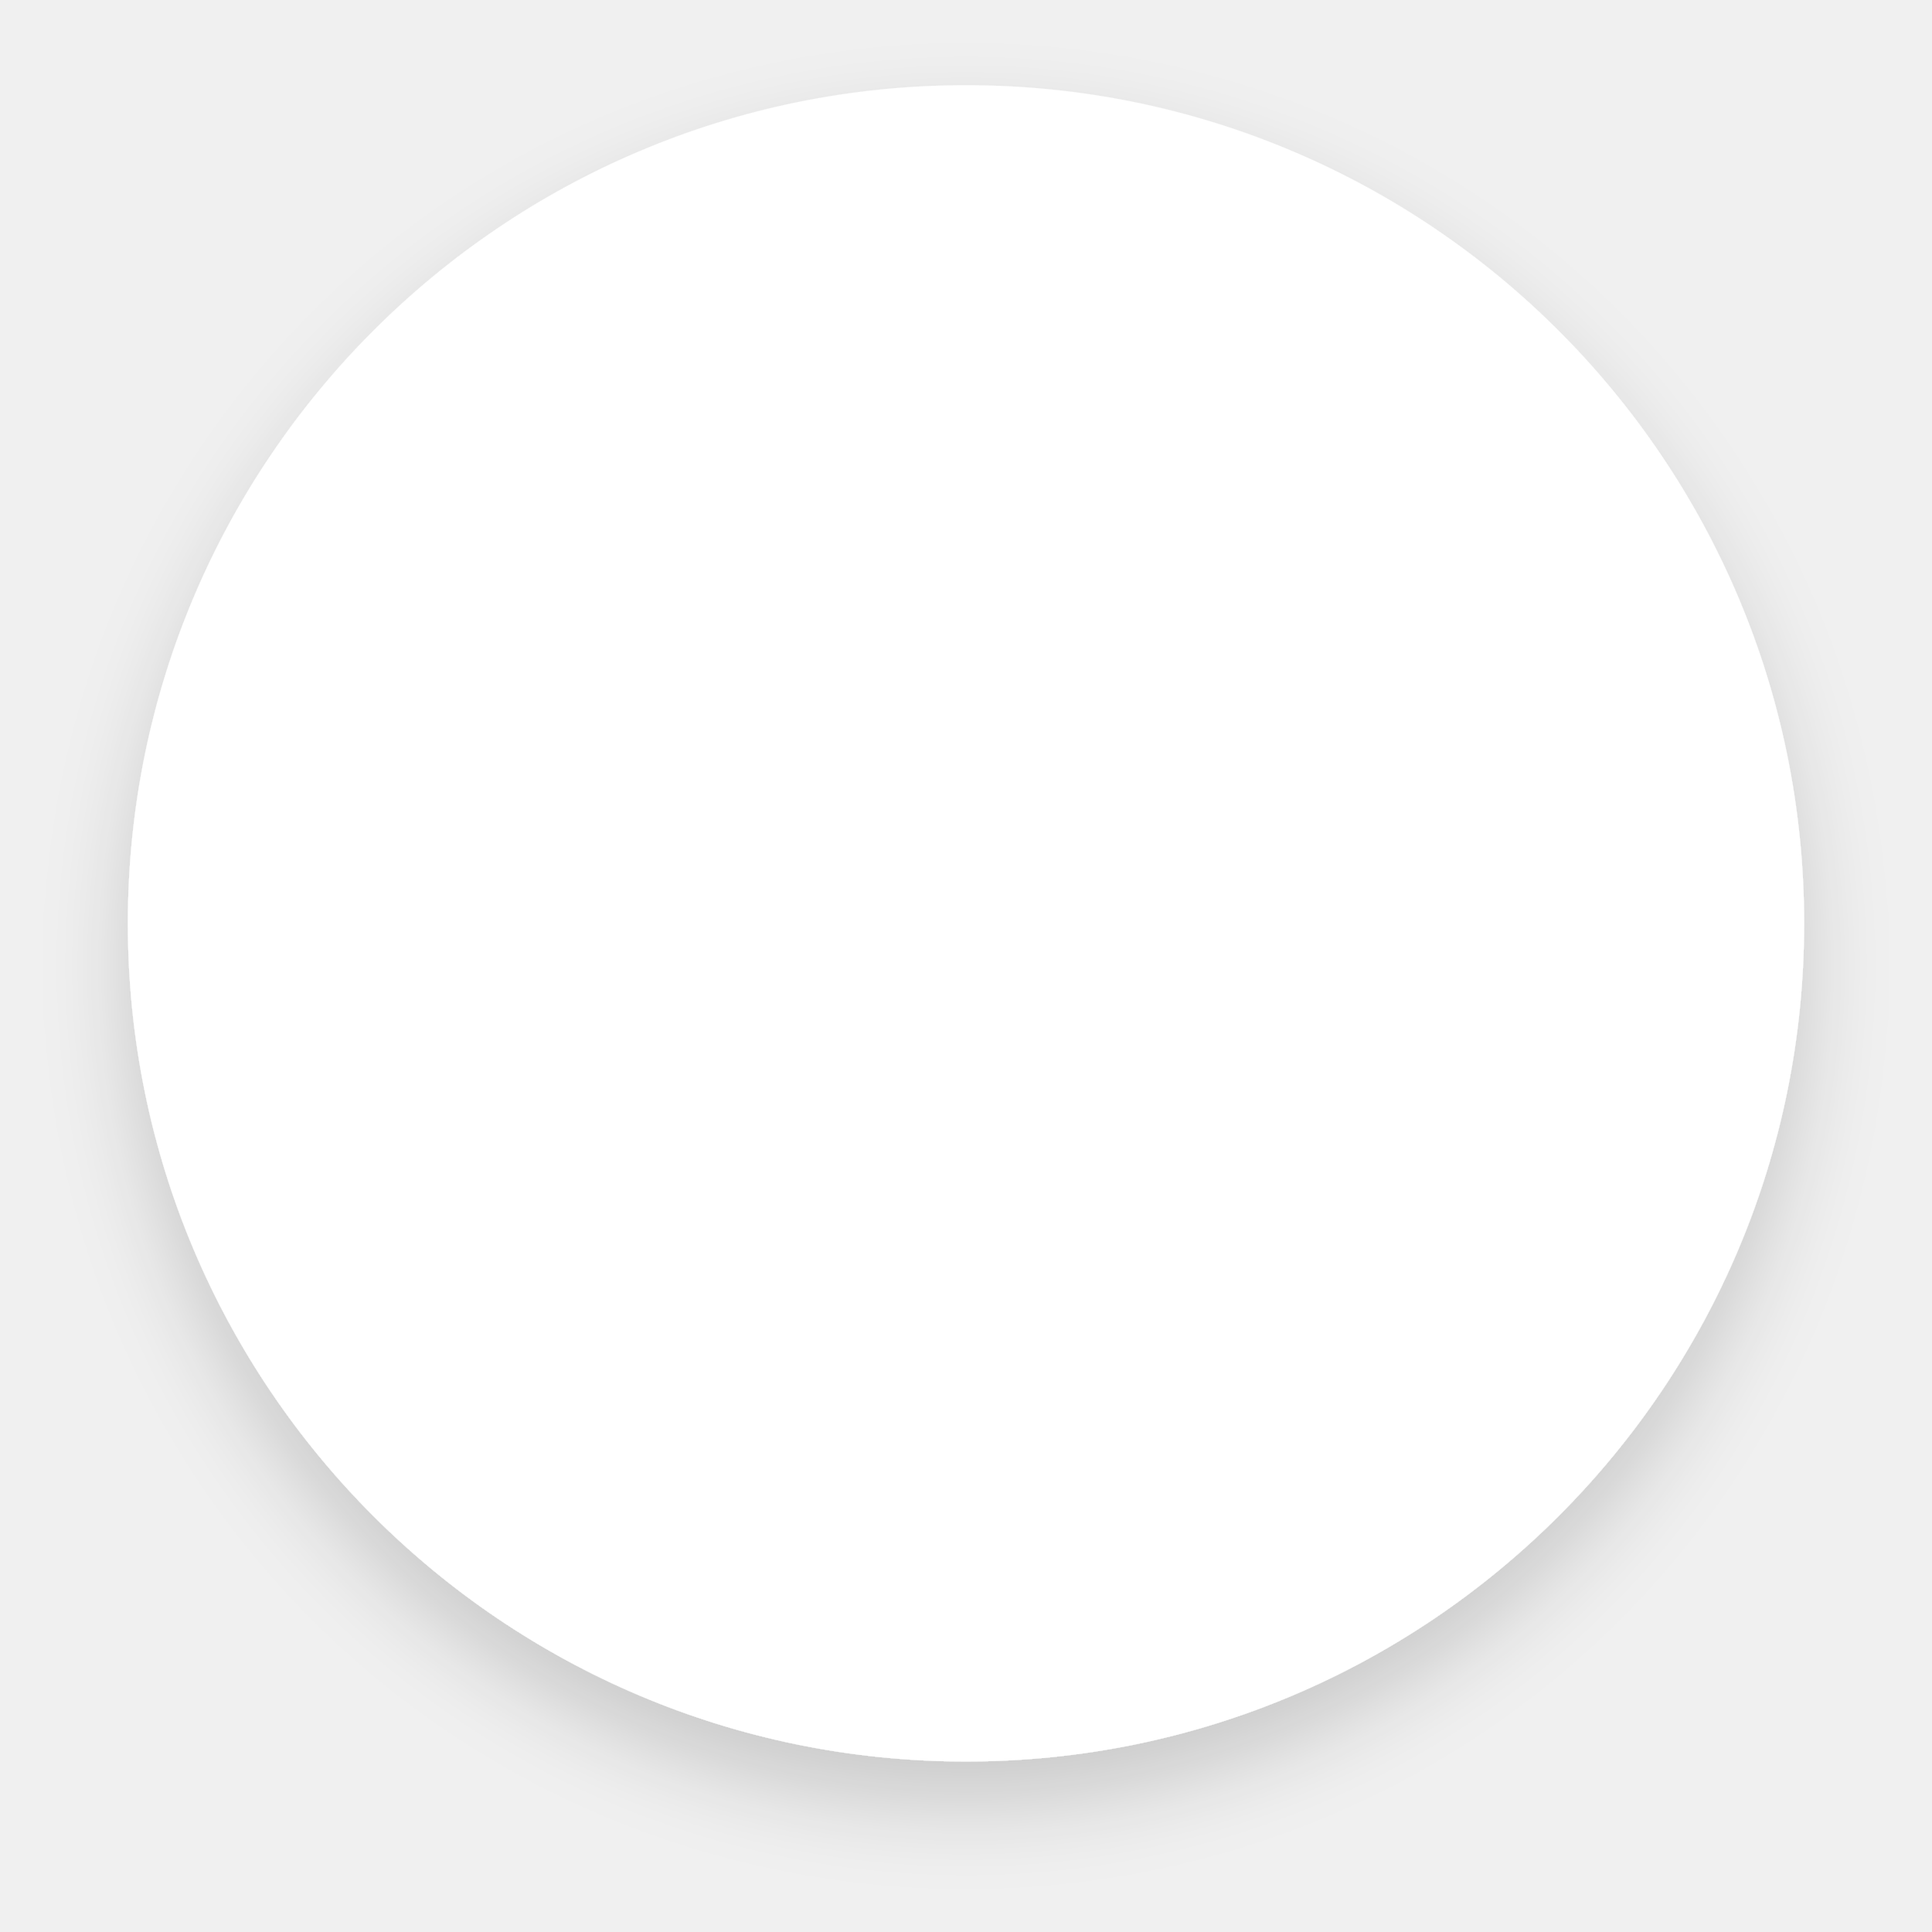
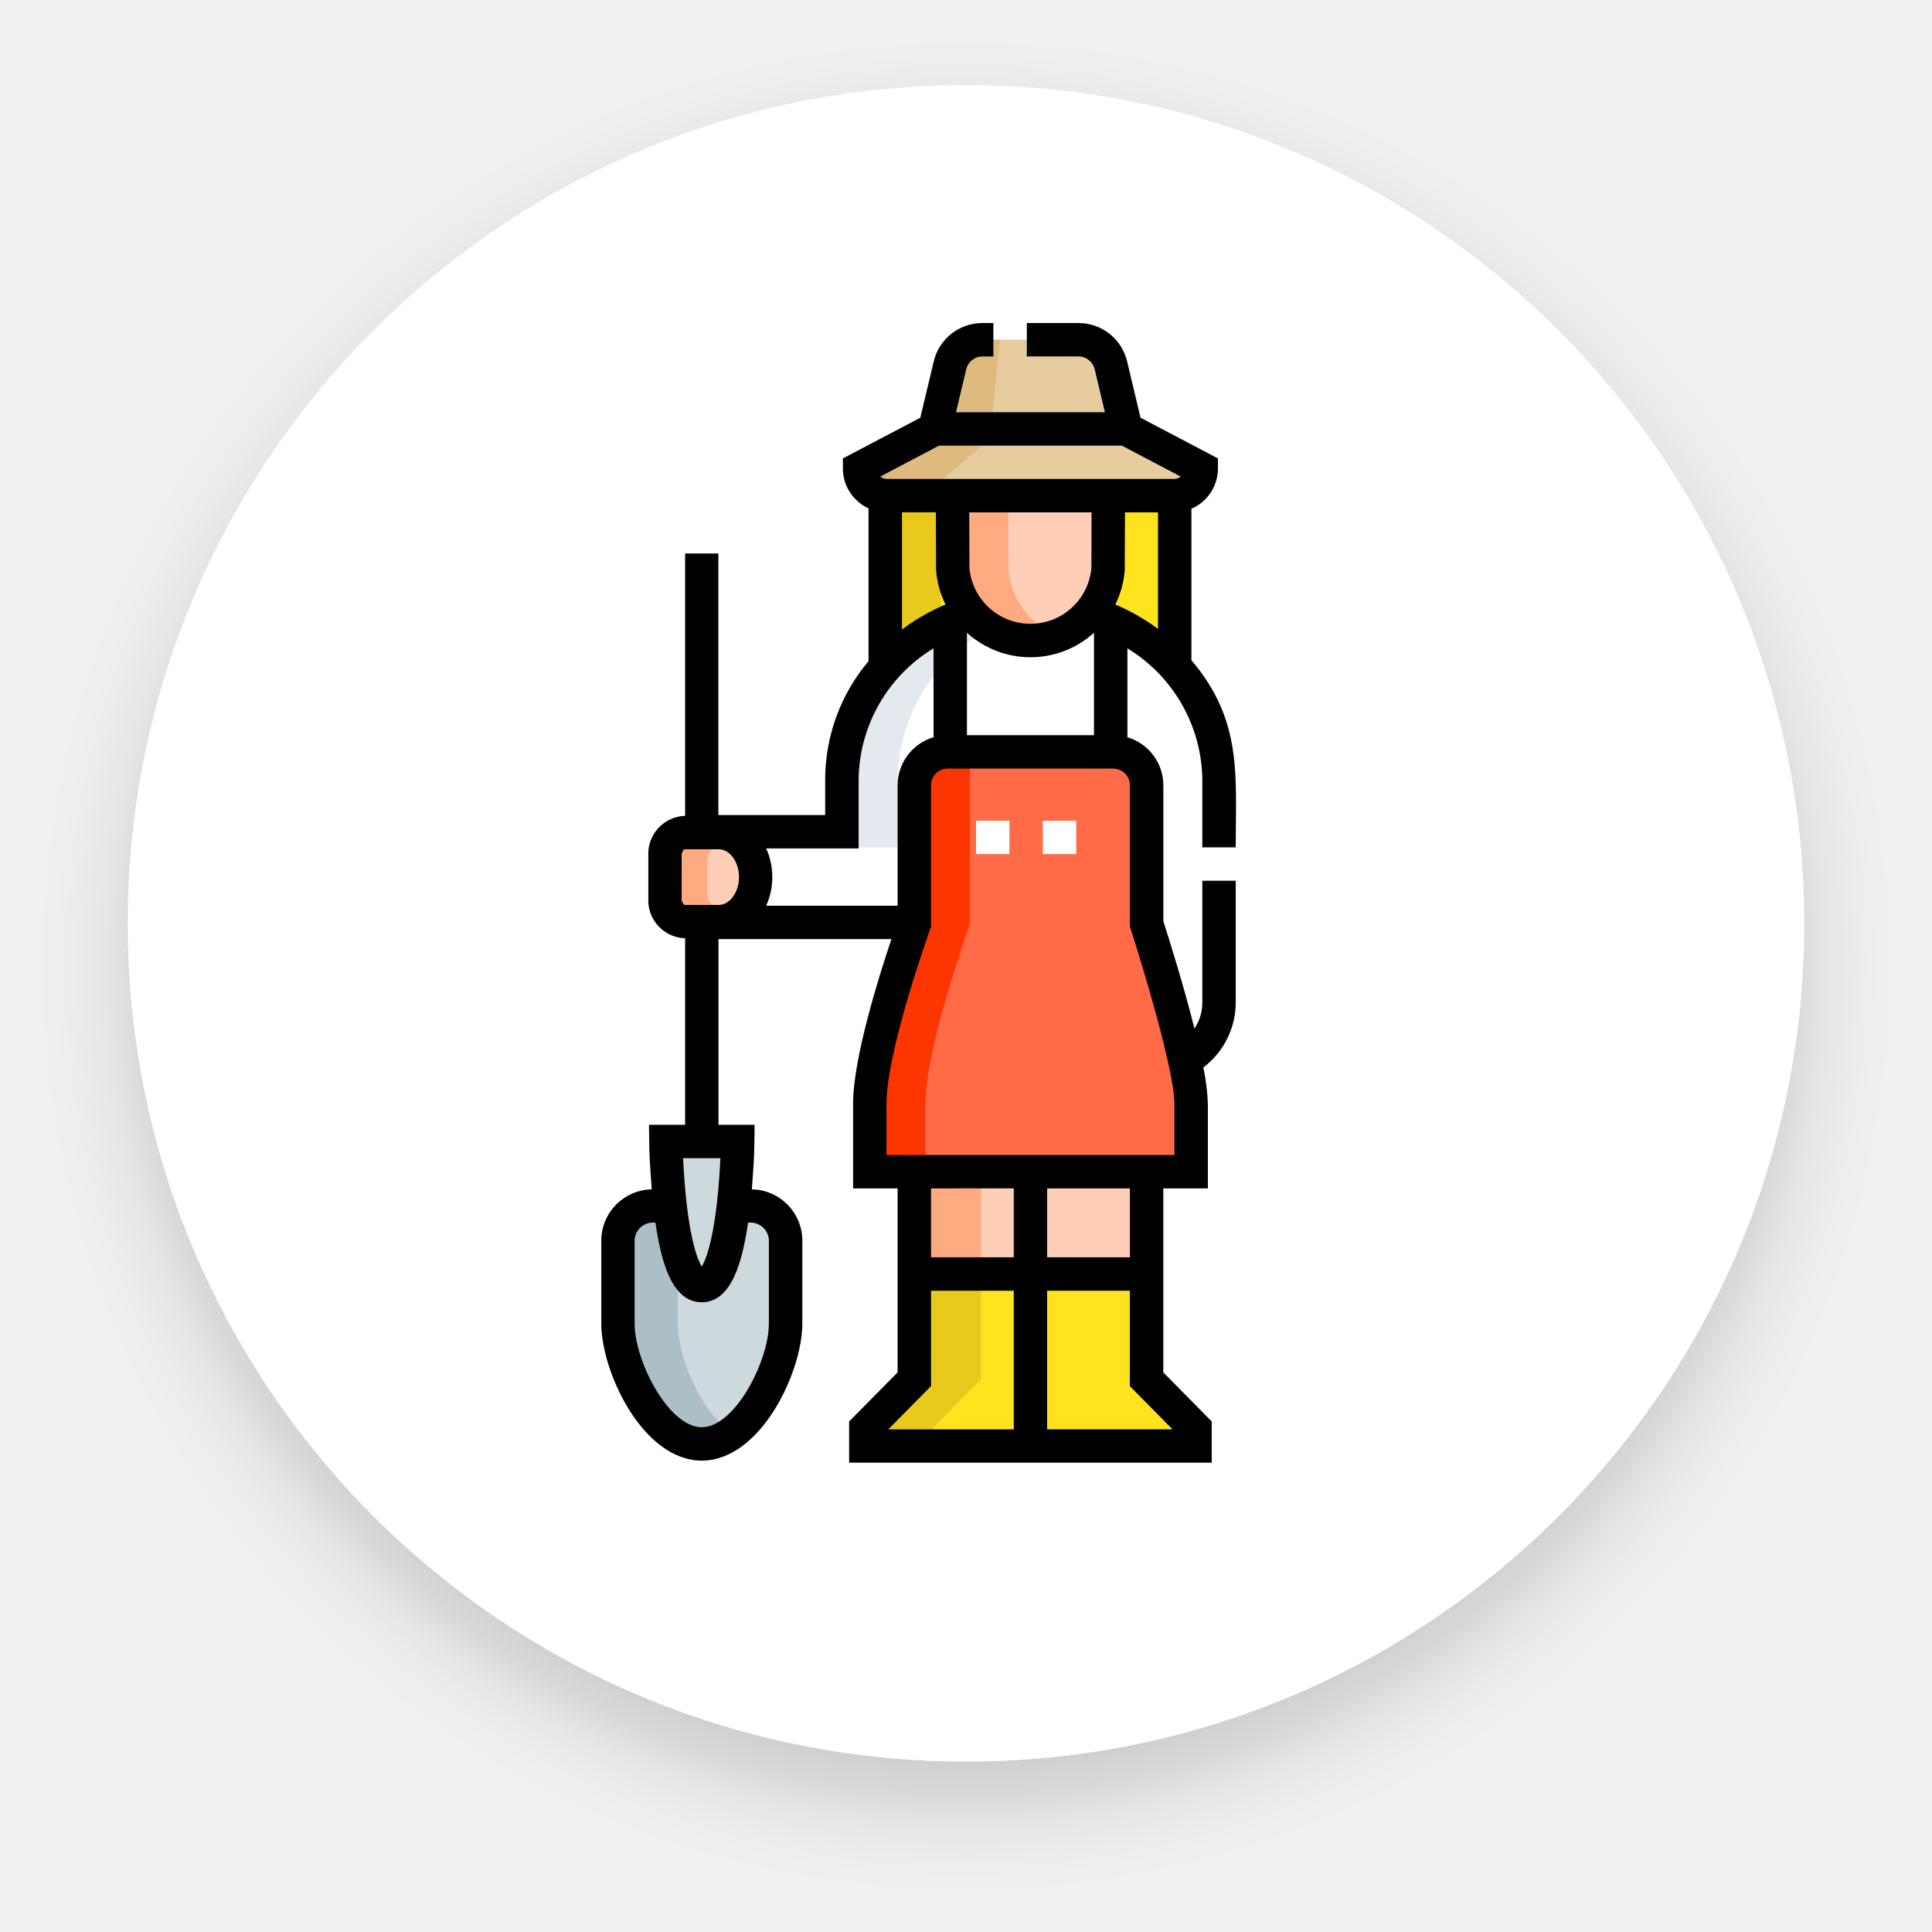
<svg xmlns="http://www.w3.org/2000/svg" width="136" height="136" viewBox="0 0 136 136">
  <defs>
    <filter id="Ellipse_11661" x="0" y="0" width="136" height="136" filterUnits="userSpaceOnUse">
      <feOffset dy="3" input="SourceAlpha" />
      <feGaussianBlur stdDeviation="3" result="blur" />
      <feFlood flood-opacity="0.161" />
      <feComposite operator="in" in2="blur" />
      <feComposite in="SourceGraphic" />
    </filter>
  </defs>
-   <g transform="matrix(1, 0, 0, 1, 0, 0)" filter="url(#Ellipse_11661)">
-     <circle id="Ellipse_11661-2" data-name="Ellipse 11661" cx="59" cy="59" r="59" transform="translate(9 6)" fill="#fff" />
+   <g id="Group_1113114" data-name="Group 1113114" transform="translate(-361 -3456.364)">
+     <g transform="matrix(1, 0, 0, 1, 361, 3456.36)" filter="url(#Ellipse_11661)">
+       <circle id="Ellipse_11661-2" data-name="Ellipse 11661" cx="59" cy="59" r="59" transform="translate(9 6)" fill="#fff" />
+     </g>
+     <g id="campesino_1_" data-name="campesino (1)" transform="translate(403.322 3479.104)">
+       <g id="Group_1112064" data-name="Group 1112064" transform="translate(1.176 1.176)">
+         <g id="Group_1112060" data-name="Group 1112060" transform="translate(18.822 10.974)">
+           <path id="Path_908143" data-name="Path 908143" d="M241,77.533h20.373V89.652H241Z" transform="translate(-241.003 -77.533)" fill="#fde31d" />
+         </g>
+         <g id="Group_1112061" data-name="Group 1112061" transform="translate(18.822 10.974)">
+           <path id="Path_908144" data-name="Path 908144" d="M241,77.533h3.918V89.652H241Z" transform="translate(-241.003 -77.533)" fill="#e9ca1c" />
+         </g>
+         <g id="Group_1112062" data-name="Group 1112062" transform="translate(6.008 19.601)">
+           <path id="Path_908145" data-name="Path 908145" d="M195.54,143.917v15.728a4.673,4.673,0,0,1-2.417,4.029H174.092v-9.679H159.236v-6.383H169v-3.7a12.352,12.352,0,0,1,8.03-11.337l10.483,0a13.334,13.334,0,0,1,4.143,2.612A11.875,11.875,0,0,1,195.54,143.917Z" transform="translate(-159.236 -132.58)" fill="#fff" />
+         </g>
+         <path id="Path_908146" data-name="Path 908146" d="M126.8,413.37c-3.259,0-5.9-5.433-5.9-8.463v-5.933a2.445,2.445,0,0,1,2.529-2.351h6.743a2.445,2.445,0,0,1,2.529,2.351v5.933C132.7,407.937,130.056,413.37,126.8,413.37Z" transform="translate(-120.897 -335.644)" fill="#cdd9dd" />
+         <path id="Path_908147" data-name="Path 908147" d="M125.111,404.908v-5.933a2.445,2.445,0,0,1,2.529-2.351h-4.214a2.445,2.445,0,0,0-2.529,2.351v5.933c0,3.029,2.642,8.463,5.9,8.463a3.614,3.614,0,0,0,2.107-.756C126.687,411.016,125.111,407.246,125.111,404.908Z" transform="translate(-120.897 -335.644)" fill="#acbfc7" />
+         <path id="Path_908148" data-name="Path 908148" d="M144.94,377.772c-2.393,0-2.529-10.148-2.529-10.148h5.057S147.332,377.772,144.94,377.772Z" transform="translate(-139.039 -311.188)" fill="#cdd9dd" />
+         <path id="Path_908149" data-name="Path 908149" d="M256.656,222.186v-4.768c0-3.028-3.134-12.672-3.134-12.672v-9.761a2.351,2.351,0,0,0-2.351-2.351H239.521a2.351,2.351,0,0,0-2.351,2.351v9.761s-3.134,8.642-3.134,12.672v4.768Z" transform="translate(-216.306 -163.622)" fill="#ff6a47" />
+         <path id="Path_908150" data-name="Path 908150" d="M252.035,434.572v-7.409H235.683v7.409l-3.411,3.454v1.247h23.17v-1.247Z" transform="translate(-214.818 -361.397)" fill="#fde31d" />
+         <path id="Path_908151" data-name="Path 908151" d="M254.036,381.206h16.352v7.2H254.036Z" transform="translate(-233.171 -322.642)" fill="#ffceb7" />
+         <path id="Path_908152" data-name="Path 908152" d="M254.036,381.206h4.7v7.2h-4.7Z" transform="translate(-233.171 -322.642)" fill="#ffaa81" />
+         <path id="Path_908153" data-name="Path 908153" d="M241.087,204.746V192.634H239.52a2.351,2.351,0,0,0-2.351,2.351v9.761s-3.134,8.641-3.134,12.672v4.768h3.918v-4.768c0-4.03,3.134-12.672,3.134-12.672Z" transform="translate(-216.305 -163.622)" fill="#fd3501" />
+         <g id="Group_1112063" data-name="Group 1112063" transform="translate(6.008 19.602)">
+           <path id="Path_908154" data-name="Path 908154" d="M159.234,228.505h3.918v6.382h-3.918Z" transform="translate(-159.234 -213.473)" fill="#e3e9ee" />
+           <path id="Path_908155" data-name="Path 908155" d="M225.433,143.922a12.353,12.353,0,0,1,8.03-11.336h-3.916a12.353,12.353,0,0,0-8.031,11.337v4.792h3.918Z" transform="translate(-211.755 -132.585)" fill="#e3e9ee" />
+         </g>
+         <path id="Path_908156" data-name="Path 908156" d="M145.821,238.32h-2.451a1.3,1.3,0,0,1-1.349-1.254v-2.307a1.3,1.3,0,0,1,1.349-1.254h2.451a2.414,2.414,0,1,1,0,4.815Z" transform="translate(-138.711 -198.088)" fill="#ffceb7" />
+         <path id="Path_908157" data-name="Path 908157" d="M145,237.066v-2.307a1.284,1.284,0,0,1,1.123-1.235,2.7,2.7,0,0,0-.3-.019h-2.451a1.3,1.3,0,0,0-1.349,1.254v2.307a1.3,1.3,0,0,0,1.349,1.254h2.451a2.691,2.691,0,0,0,.3-.019A1.284,1.284,0,0,1,145,237.066Z" transform="translate(-138.711 -198.088)" fill="#ffaa81" />
+         <path id="Path_908158" data-name="Path 908158" d="M240.367,434.572v-7.409h-4.684v7.409l-3.411,3.454v1.247h4.684v-1.247Z" transform="translate(-214.818 -361.397)" fill="#e9ca1c" />
+         <path id="Path_908159" data-name="Path 908159" d="M231.391,18.478h20.224a1.91,1.91,0,0,0,1.91-1.91l-5.293-2.783L247.167,9.31A2.351,2.351,0,0,0,244.88,7.5h-6.755a2.351,2.351,0,0,0-2.287,1.806l-1.065,4.475-5.293,2.783A1.911,1.911,0,0,0,231.391,18.478Z" transform="translate(-212.464 -7.504)" fill="#e6cc9f" />
+         <path id="Path_908160" data-name="Path 908160" d="M238.617,14.561l.747-7.056h-1.238a2.351,2.351,0,0,0-2.287,1.806l-1.065,4.475-5.293,2.783a1.91,1.91,0,0,0,1.911,1.91h2.524Z" transform="translate(-212.464 -7.505)" fill="#dfba7f" />
+         <path id="Path_908161" data-name="Path 908161" d="M271.207,77.533l.017,5.142a5.483,5.483,0,0,0,10.936,0l.017-5.142Z" transform="translate(-247.651 -66.559)" fill="#ffceb7" />
+         <path id="Path_908162" data-name="Path 908162" d="M275.142,82.675l-.017-5.142h-3.918l.017,5.142a5.483,5.483,0,0,0,7.427,4.712A5.488,5.488,0,0,1,275.142,82.675Z" transform="translate(-247.651 -66.559)" fill="#ffaa81" />
+       </g>
+       <g id="Group_1112065" data-name="Group 1112065" transform="translate(26.385 35.031)">
+         <path id="Path_908163" data-name="Path 908163" d="M281.758,223.536h2.351v2.351h-2.351Z" transform="translate(-281.758 -223.536)" fill="#fff" />
+         <path id="Path_908164" data-name="Path 908164" d="M311.758,223.536h2.351v2.351h-2.351Z" transform="translate(-307.057 -223.536)" fill="#fff" />
+       </g>
+       <path id="Path_908165" data-name="Path 908165" d="M158.058,36.906c.005-5.122.48-8.928-3.118-13.174V13.073a3.09,3.09,0,0,0,1.867-2.834V9.53l-5.449-2.865-.941-3.955A3.516,3.516,0,0,0,146.987,0h-3.633V2.351h3.633a1.173,1.173,0,0,1,1.145.9l.72,3.028H138.368l.721-3.027a1.172,1.172,0,0,1,1.143-.9H141V0h-.771a3.514,3.514,0,0,0-3.43,2.71l-.942,3.955-5.45,2.865v.71a3.085,3.085,0,0,0,1.806,2.805V23.8a12.953,12.953,0,0,0-3.054,8.314v2.52h-7.517V16.22H119.3V34.691a2.673,2.673,0,0,0-2.59,2.808v3a2.673,2.673,0,0,0,2.59,2.808V56.436h-2.544c.035,1.618-.025,1.644.194,4.548a3.614,3.614,0,0,0-3.55,3.522v5.933c0,3.385,2.918,9.638,7.075,9.638s7.076-6.253,7.076-9.638V64.506A3.613,3.613,0,0,0,124,60.984c.219-2.905.159-2.928.194-4.548h-2.545V43.367h12.175c-.906,2.692-2.7,8.41-2.7,11.605v5.944h3.134V73.868l-3.411,3.454v2.9H156.37v-2.9l-3.408-3.454V60.915H156.1V54.972a14.7,14.7,0,0,0-.322-2.568,5.742,5.742,0,0,0,2.283-4.562V39.257h-2.351v8.585a3.3,3.3,0,0,1-.554,1.823c-.8-3.194-1.88-6.585-2.191-7.55V32.539a3.532,3.532,0,0,0-2.529-3.381V22.9a10.976,10.976,0,0,1,5.274,9.217v4.792ZM123.73,63.331a1.3,1.3,0,0,1,1.466,1.175V70.44c0,2.612-2.382,7.287-4.725,7.287s-4.725-4.675-4.725-7.287V64.506a1.3,1.3,0,0,1,1.466-1.175c.392,2.709,1.148,5.6,3.259,5.6S123.338,66.04,123.73,63.331Zm-2.191-1.38c-.334,2.931-.818,4.06-1.068,4.466-.249-.4-.731-1.531-1.065-4.449-.137-1.2-.21-2.357-.248-3.181h2.627C121.746,59.607,121.674,60.759,121.538,61.951ZM137.169,8.632H150.05l4.138,2.175a.732.732,0,0,1-.466.167H133.5a.735.735,0,0,1-.467-.166Zm1.97,20.381V21.8a6.656,6.656,0,0,0,8.944,0v7.212h-8.944Zm-2.186-15.688.013,3.971,0,.083a6.58,6.58,0,0,0,.665,2.433,14.666,14.666,0,0,0-3.066,1.761V13.325ZM147.9,17.245a4.31,4.31,0,0,1-8.586,0l-.013-3.919h8.611ZM131.514,36.985V32.114a10.945,10.945,0,0,1,5.274-9.218v6.261a3.532,3.532,0,0,0-2.529,3.382v8.477h-9.253a4.9,4.9,0,0,0,0-4.031h6.507ZM119.057,40.5v-3a.581.581,0,0,1,.173-.457h2.451c.767,0,1.414.9,1.414,1.959s-.648,1.959-1.414,1.959l-2.438,0A.542.542,0,0,1,119.057,40.5Zm23.379,20.413v4.852h-5.825V60.915Zm-5.825,13.918V68.118h5.825v9.759h-8.831Zm17,3.044h-8.828V68.118h5.825v6.716Zm-3-12.11h-5.825V60.915h5.825Zm.057-23.1c.856,2.633,3.077,9.978,3.077,12.309v3.593h-20.27V54.972c0-3.777,3.033-12.187,3.064-12.271l.07-.194V32.539a1.177,1.177,0,0,1,1.175-1.175h11.651a1.177,1.177,0,0,1,1.175,1.175v9.947Zm-1.085-22.85a6.579,6.579,0,0,0,.665-2.434l.016-4.054h2.325v8.206a14.494,14.494,0,0,0-3.005-1.718Z" transform="translate(-113.395 0)" />
+     </g>
  </g>
</svg>
